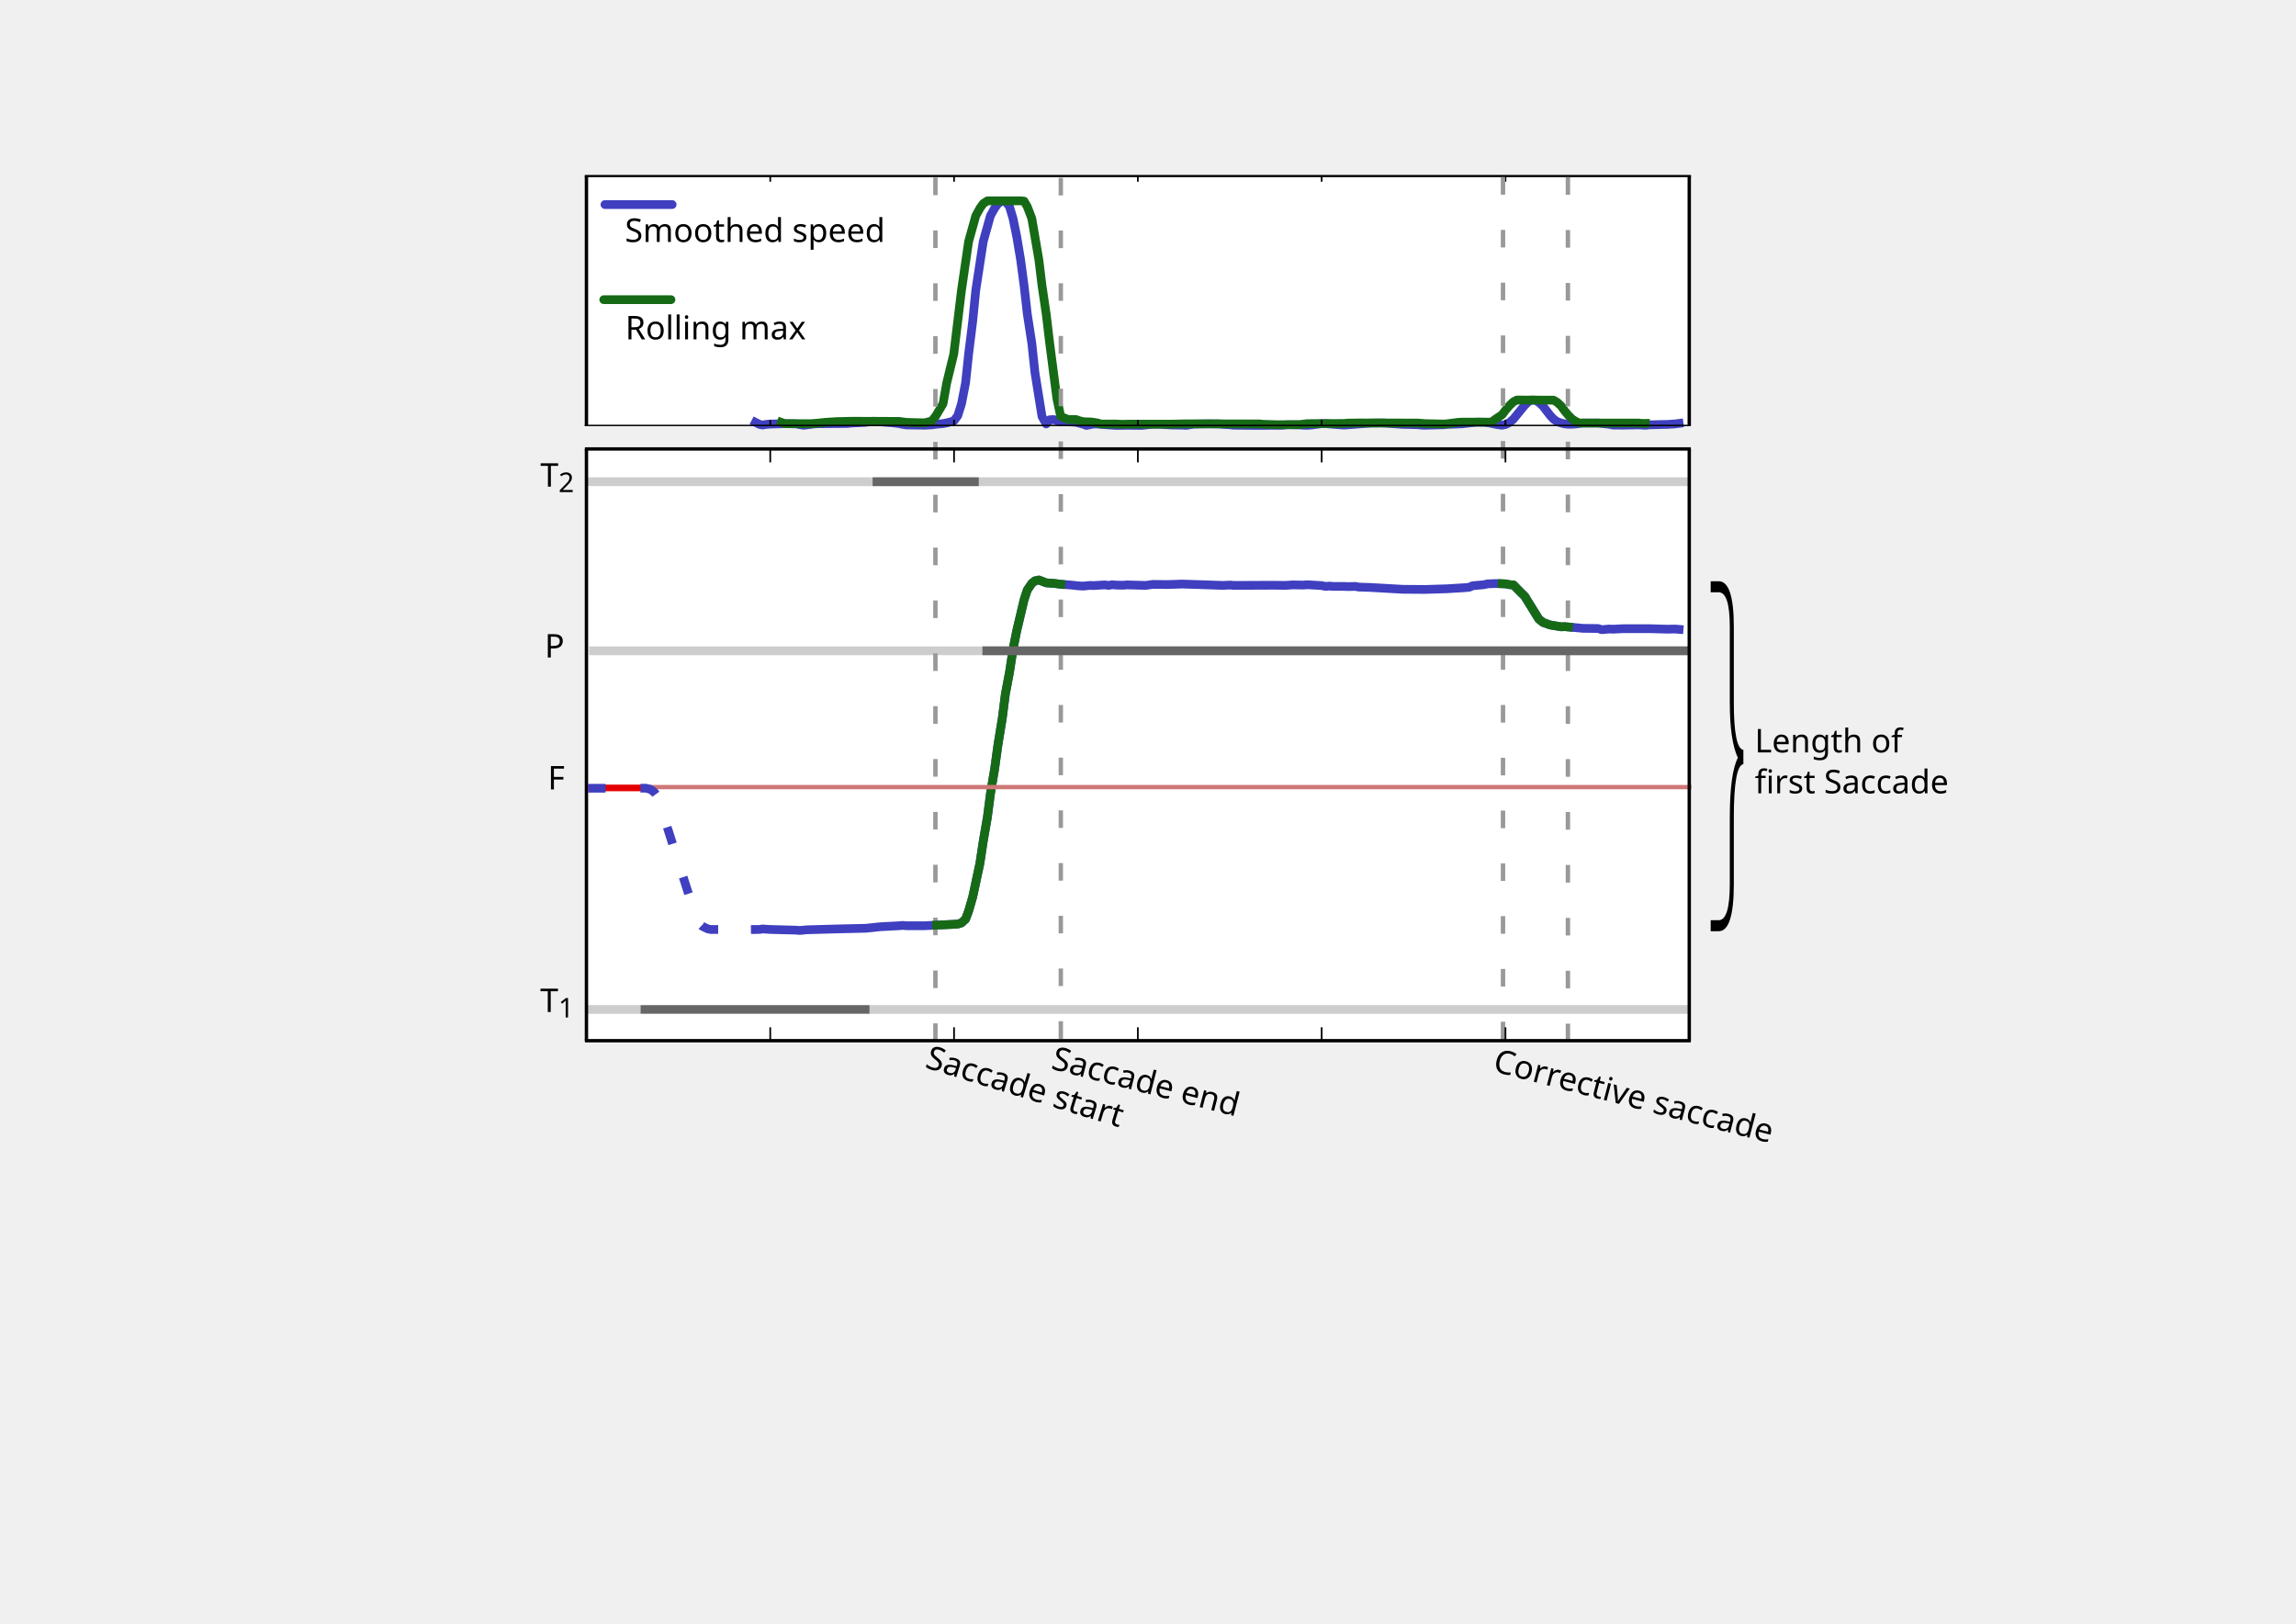
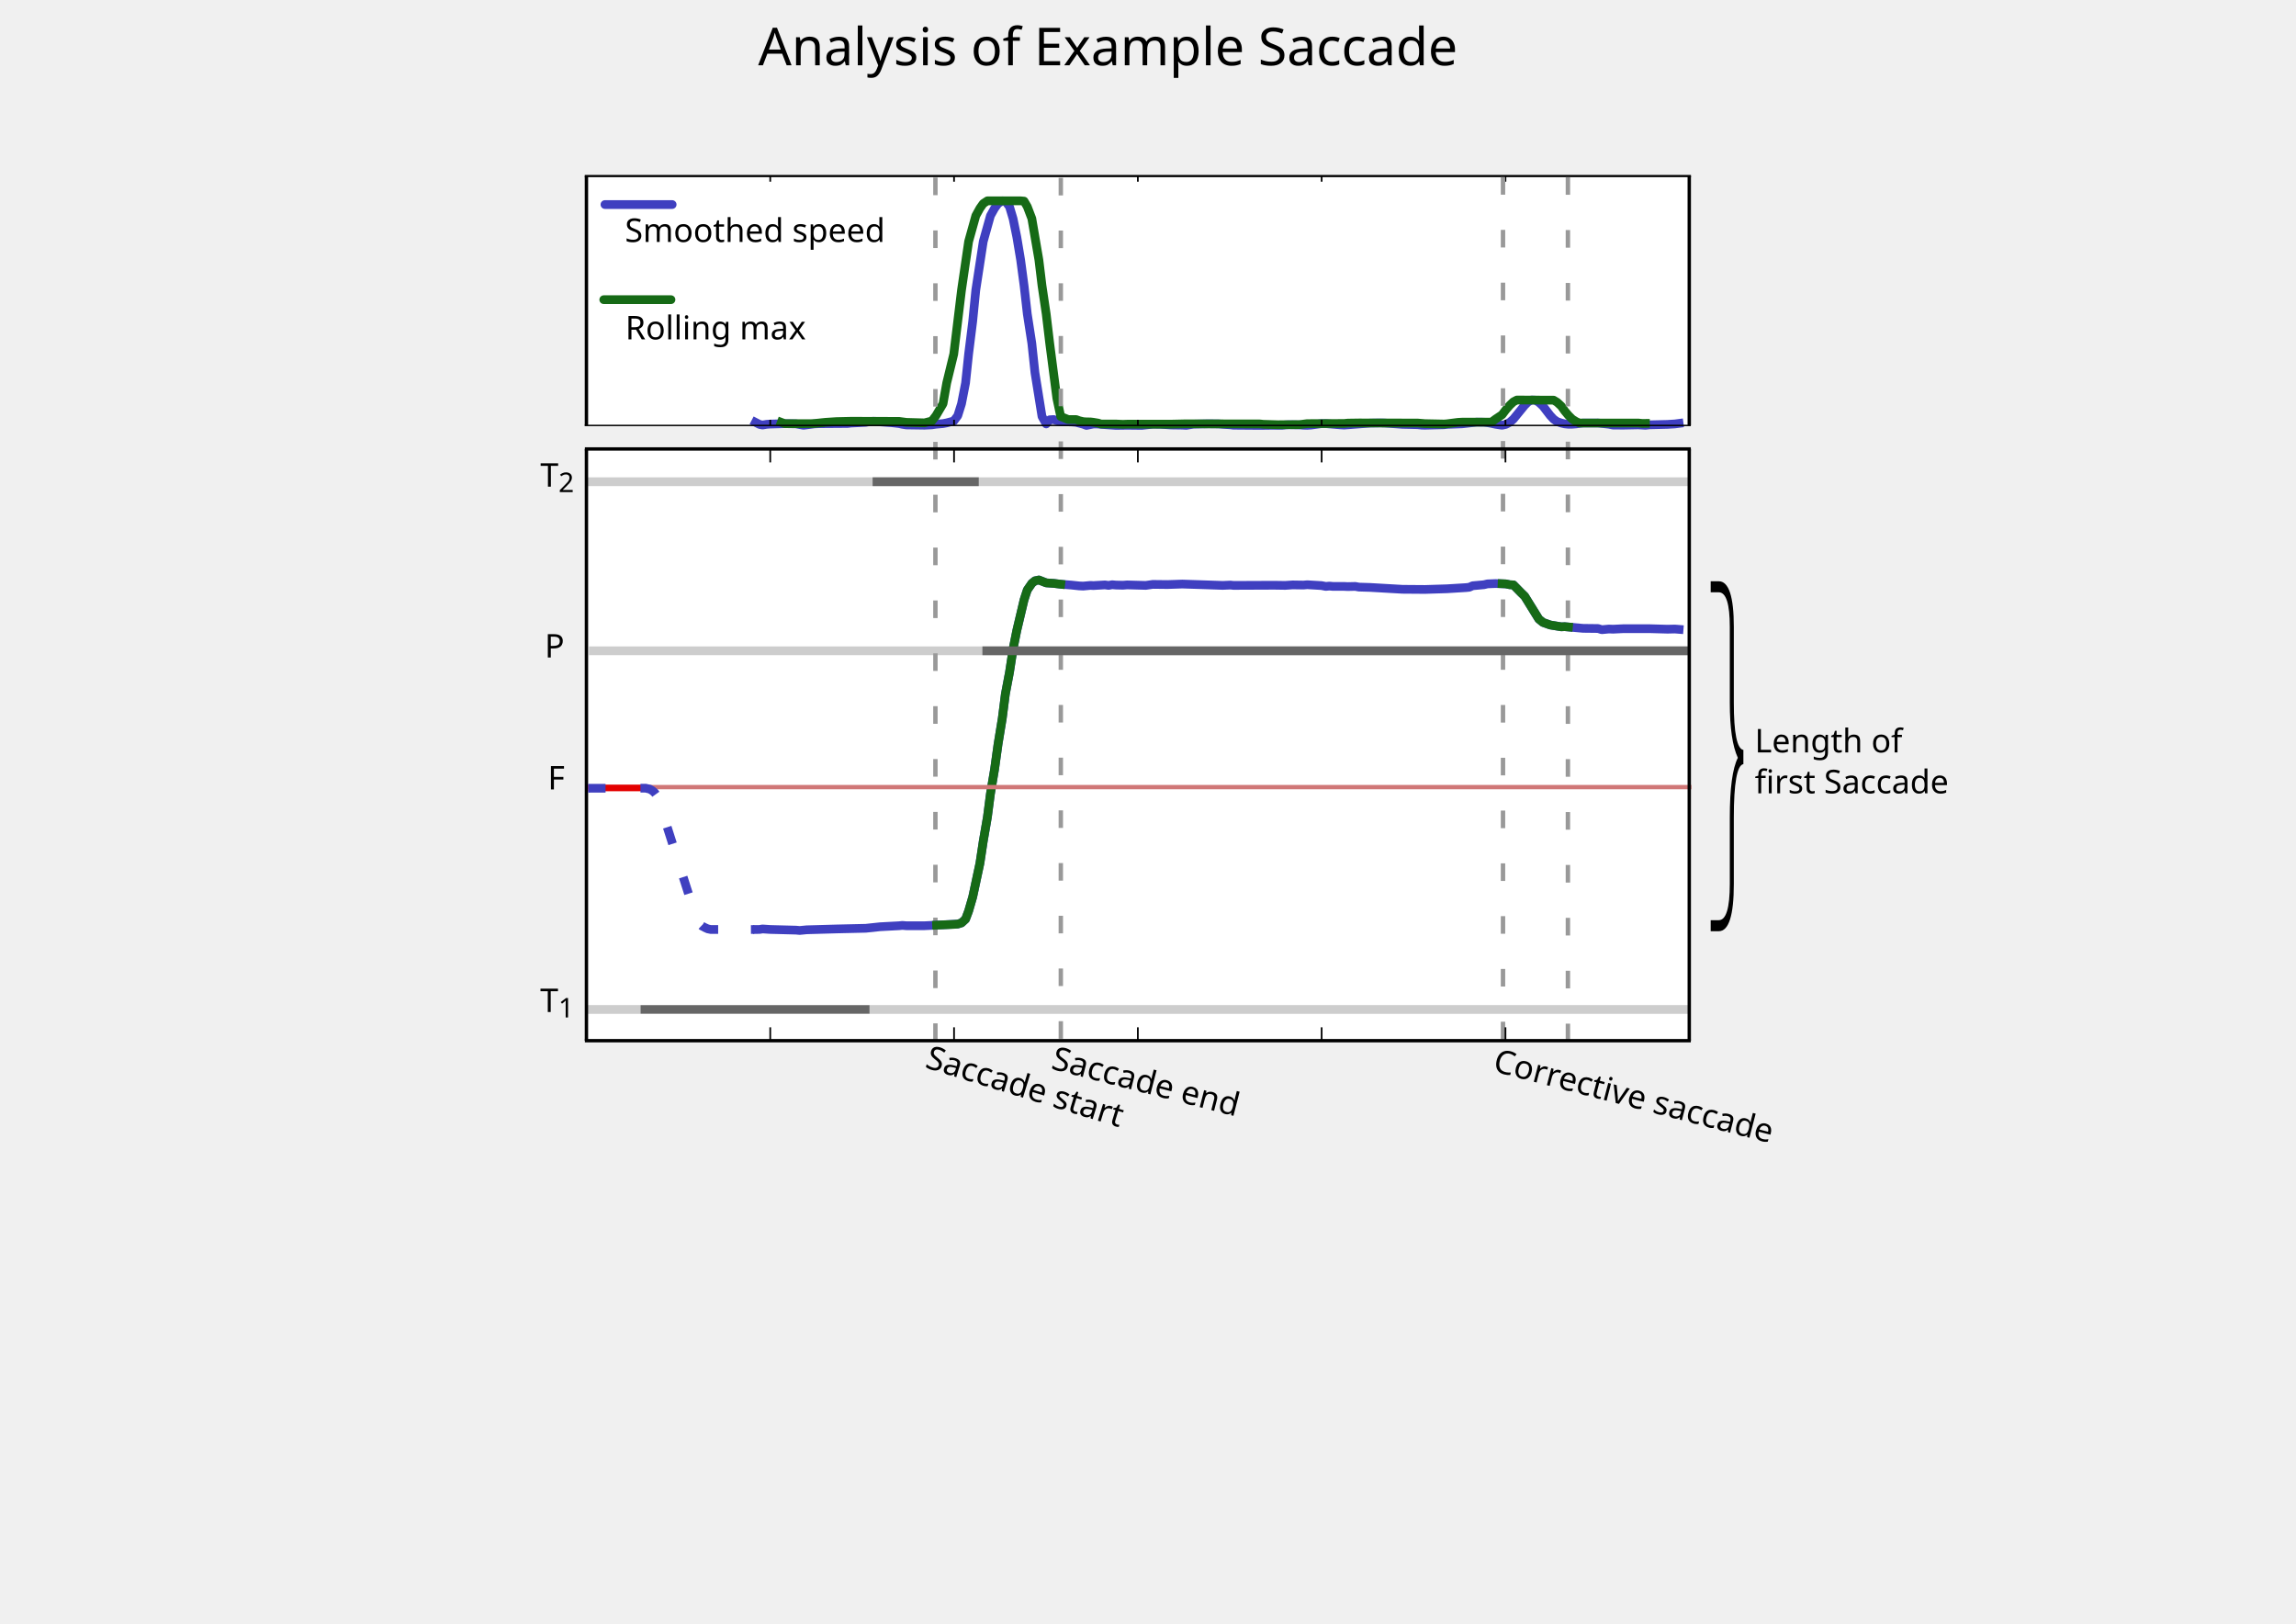
<svg xmlns="http://www.w3.org/2000/svg" xmlns:xlink="http://www.w3.org/1999/xlink" width="297mm" height="210mm" viewBox="0 0 1052.362 744.094" id="svg2" version="1.1">
  <defs id="defs4" style="stroke-linecap:butt;stroke-linejoin:round">
    <style id="style5183" type="text/css">
*{stroke-linecap:butt;stroke-linejoin:round;}
  </style>
  </defs>
  <g id="layer1" transform="translate(0,-308.2677)">
    <g id="patch_2" style="stroke-linecap:butt;stroke-linejoin:round" transform="matrix(1.545191,0,0,0.6471208,187.2647,340.371)">
      <path id="path5191" style="fill:#ffffff;stroke-linecap:butt;stroke-linejoin:round" d="m 52.763,251.672 327.127,0 0,-176.612 -327.127,0 z" />
    </g>
    <path clip-path="url(#pe4f3b6e82b)" d="m 346.276,501.815 1.842,0.951 1.403,0.277 1.851,-0.317 1.585,-0.116 6.743,-0.193 5.102,0.084 3.489,0.659 5.014,-0.654 1.775,-0.071 13.367,-0.095 1.626,-0.197 6.743,-0.334 1.816,-0.333 1.553,-0.153 1.82,0.054 1.344,0.215 5.351,0.384 3.378,0.393 1.508,0.344 1.837,0.287 8.312,0.122 3.373,-0.164 1.88,-0.281 3.245,-0.291 1.69,-0.329 3.228,-0.861 1.831,-2.418 1.723,-5.493 1.857,-9.535 1.397,-13.225 1.868,-14.971 1.429,-14.384 3.409,-22.226 3.299,-11.822 1.897,-3.394 1.59,-2.175 1.939,-1.249 1.411,0.137 1.894,2.525 1.63,5.456 1.728,8.462 1.748,10.49 1.579,11.792 1.471,12.965 2.08,13.451 1.431,13.428 3.234,20.122 1.924,3.405 1.601,-1.891 1.828,-0.117 1.448,0.541 1.771,0.434 4.874,0.122 2.168,0.163 3.287,0.883 1.466,0.549 3.172,-0.648 2.157,0.012 1.29,0.144 6.919,0.495 5.13,-0.072 6.686,0.072 5.047,-0.575 3.367,0.038 5.159,0.337 5.017,0.072 1.813,0.102 3.229,-0.558 6.822,-0.153 4.83,0.053 1.834,0.173 3.511,0.225 1.46,0.192 12.009,0.095 6.617,-0.082 3.484,0.029 1.551,-0.177 1.667,-0.087 4.898,0.074 1.802,0.146 1.712,0.049 1.834,-0.129 4.687,-0.641 2.01,-0.003 6.785,0.569 1.643,0.094 11.896,-0.901 4.744,-0.076 1.938,0.041 8.125,0.599 6.922,0.149 1.845,0.21 1.513,0.045 8.76,-0.228 1.276,-0.157 6.972,-0.257 6.708,-0.769 3.347,0.039 1.61,0.188 1.857,0.329 1.867,0.414 2.979,0.45 1.7,-0.385 1.828,-0.948 1.672,-1.482 5.173,-6.346 1.604,-1.578 1.602,-0.822 1.601,0.068 1.663,0.971 1.916,1.766 3.271,4.257 1.604,1.715 1.612,1.138 1.905,0.638 1.524,0.371 1.755,0.181 1.737,-0.018 1.831,-0.14 1.448,-0.224 1.695,-0.18 6.848,-0.006 4.982,0.558 1.914,0.387 4.696,0.036 6.79,-0.137 3.348,0.199 1.882,-0.213 8.23,-0.199 3.348,-0.205 1.958,-0.256 0,0" style="fill:none;stroke:#3f3fc0;stroke-width:4;stroke-linecap:square;stroke-linejoin:round;stroke-miterlimit:4;stroke-dasharray:none;stroke-opacity:1" id="path5194" />
    <path clip-path="url(#pe4f3b6e82b)" d="m 358.101,501.815 1.599,0.601 11.985,-0.002 1.621,-0.076 5.02,-0.531 5.033,-0.333 6.715,-0.153 22.005,0.054 3.345,0.448 8.312,0.232 3.373,-0.861 1.88,-2.418 3.245,-5.493 1.69,-9.535 3.228,-13.225 3.554,-29.355 3.254,-22.226 3.297,-11.822 1.873,-3.394 1.536,-2.175 1.913,-1.249 15.223,0 1.579,0.137 1.471,2.525 2.08,5.456 3.236,18.952 1.429,11.792 1.924,12.965 1.601,13.451 3.276,25.197 1.771,8.353 3.44,1.396 3.602,0 1.485,0.541 1.802,0.434 1.466,0.098 1.871,0.025 1.301,0.163 2.157,0.365 1.29,0.419 6.919,0.012 3.158,0.144 1.972,-0.079 20.259,-0.009 6.83,-0.153 33.696,0.053 1.59,0.173 6.621,0.196 10.007,-0.047 3.514,-0.454 16.958,-0.075 1.643,-0.166 5.104,-0.076 26.879,0.041 3.358,0.273 8.76,0.179 1.276,-0.091 5.11,-0.665 1.862,-0.104 13.522,0 1.867,-1.395 2.979,-1.986 1.7,-2.262 1.828,-2.098 1.672,-1.578 1.592,-0.822 16.843,0.068 1.612,0.971 1.905,1.766 1.524,2.163 1.755,2.095 1.737,1.715 1.831,1.138 1.448,0.623 26.925,0 1.901,0.192 1.448,-0.023 0,0" style="fill:none;stroke:#166a16;stroke-width:4;stroke-linecap:square;stroke-linejoin:round;stroke-miterlimit:4;stroke-dasharray:none;stroke-opacity:1" id="path5197" />
    <g id="matplotlib.axis_1" style="stroke-linecap:butt;stroke-linejoin:round" transform="matrix(1.545191,0,0,0.6471208,187.2647,340.371)">
      <g id="xtick_1" style="stroke-linecap:butt;stroke-linejoin:round">
        <g id="line2d_3" style="stroke-linecap:butt;stroke-linejoin:round">
          <defs id="defs5202">
            <path style="stroke:#000000;stroke-width:0.5;stroke-linecap:butt;stroke-linejoin:round" id="m93b0483c22" d="M 0,0 0,-4" />
          </defs>
          <g id="g5205" style="stroke-linecap:butt;stroke-linejoin:round">
            <use id="use5207" y="251.672" xlink:href="#m93b0483c22" x="52.763" style="stroke:#000000;stroke-width:0.5;stroke-linecap:butt;stroke-linejoin:round" width="100%" height="100%" />
          </g>
        </g>
        <g id="line2d_4" style="stroke-linecap:butt;stroke-linejoin:round">
          <defs id="defs5210">
            <path style="stroke:#000000;stroke-width:0.5;stroke-linecap:butt;stroke-linejoin:round" id="m741efc42ff" d="M 0,0 0,4" />
          </defs>
          <g id="g5213" style="stroke-linecap:butt;stroke-linejoin:round">
            <use id="use5215" y="75.06" xlink:href="#m741efc42ff" x="52.763" style="stroke:#000000;stroke-width:0.5;stroke-linecap:butt;stroke-linejoin:round" width="100%" height="100%" />
          </g>
        </g>
      </g>
      <g id="xtick_2" style="stroke-linecap:butt;stroke-linejoin:round">
        <g id="line2d_5" style="stroke-linecap:butt;stroke-linejoin:round">
          <g id="g5219" style="stroke-linecap:butt;stroke-linejoin:round">
            <use id="use5221" y="251.672" xlink:href="#m93b0483c22" x="107.284" style="stroke:#000000;stroke-width:0.5;stroke-linecap:butt;stroke-linejoin:round" width="100%" height="100%" />
          </g>
        </g>
        <g id="line2d_6" style="stroke-linecap:butt;stroke-linejoin:round">
          <g id="g5224" style="stroke-linecap:butt;stroke-linejoin:round">
            <use id="use5226" y="75.06" xlink:href="#m741efc42ff" x="107.284" style="stroke:#000000;stroke-width:0.5;stroke-linecap:butt;stroke-linejoin:round" width="100%" height="100%" />
          </g>
        </g>
      </g>
      <g id="xtick_3" style="stroke-linecap:butt;stroke-linejoin:round">
        <g id="line2d_7" style="stroke-linecap:butt;stroke-linejoin:round">
          <g id="g5230" style="stroke-linecap:butt;stroke-linejoin:round">
            <use id="use5232" y="251.672" xlink:href="#m93b0483c22" x="161.805" style="stroke:#000000;stroke-width:0.5;stroke-linecap:butt;stroke-linejoin:round" width="100%" height="100%" />
          </g>
        </g>
        <g id="line2d_8" style="stroke-linecap:butt;stroke-linejoin:round">
          <g id="g5235" style="stroke-linecap:butt;stroke-linejoin:round">
            <use id="use5237" y="75.06" xlink:href="#m741efc42ff" x="161.805" style="stroke:#000000;stroke-width:0.5;stroke-linecap:butt;stroke-linejoin:round" width="100%" height="100%" />
          </g>
        </g>
      </g>
      <g id="xtick_4" style="stroke-linecap:butt;stroke-linejoin:round">
        <g id="line2d_9" style="stroke-linecap:butt;stroke-linejoin:round">
          <g id="g5241" style="stroke-linecap:butt;stroke-linejoin:round">
            <use id="use5243" y="251.672" xlink:href="#m93b0483c22" x="216.326" style="stroke:#000000;stroke-width:0.5;stroke-linecap:butt;stroke-linejoin:round" width="100%" height="100%" />
          </g>
        </g>
        <g id="line2d_10" style="stroke-linecap:butt;stroke-linejoin:round">
          <g id="g5246" style="stroke-linecap:butt;stroke-linejoin:round">
            <use id="use5248" y="75.06" xlink:href="#m741efc42ff" x="216.326" style="stroke:#000000;stroke-width:0.5;stroke-linecap:butt;stroke-linejoin:round" width="100%" height="100%" />
          </g>
        </g>
      </g>
      <g id="xtick_5" style="stroke-linecap:butt;stroke-linejoin:round">
        <g id="line2d_11" style="stroke-linecap:butt;stroke-linejoin:round">
          <g id="g5252" style="stroke-linecap:butt;stroke-linejoin:round">
            <use id="use5254" y="251.672" xlink:href="#m93b0483c22" x="270.848" style="stroke:#000000;stroke-width:0.5;stroke-linecap:butt;stroke-linejoin:round" width="100%" height="100%" />
          </g>
        </g>
        <g id="line2d_12" style="stroke-linecap:butt;stroke-linejoin:round">
          <g id="g5257" style="stroke-linecap:butt;stroke-linejoin:round">
            <use id="use5259" y="75.06" xlink:href="#m741efc42ff" x="270.848" style="stroke:#000000;stroke-width:0.5;stroke-linecap:butt;stroke-linejoin:round" width="100%" height="100%" />
          </g>
        </g>
      </g>
      <g id="xtick_6" style="stroke-linecap:butt;stroke-linejoin:round">
        <g id="line2d_13" style="stroke-linecap:butt;stroke-linejoin:round">
          <g id="g5263" style="stroke-linecap:butt;stroke-linejoin:round">
            <use id="use5265" y="251.672" xlink:href="#m93b0483c22" x="325.369" style="stroke:#000000;stroke-width:0.5;stroke-linecap:butt;stroke-linejoin:round" width="100%" height="100%" />
          </g>
        </g>
        <g id="line2d_14" style="stroke-linecap:butt;stroke-linejoin:round">
          <g id="g5268" style="stroke-linecap:butt;stroke-linejoin:round">
            <use id="use5270" y="75.06" xlink:href="#m741efc42ff" x="325.369" style="stroke:#000000;stroke-width:0.5;stroke-linecap:butt;stroke-linejoin:round" width="100%" height="100%" />
          </g>
        </g>
      </g>
      <g id="xtick_7" style="stroke-linecap:butt;stroke-linejoin:round">
        <g id="line2d_15" style="stroke-linecap:butt;stroke-linejoin:round">
          <g id="g5274" style="stroke-linecap:butt;stroke-linejoin:round">
            <use id="use5276" y="251.672" xlink:href="#m93b0483c22" x="379.89" style="stroke:#000000;stroke-width:0.5;stroke-linecap:butt;stroke-linejoin:round" width="100%" height="100%" />
          </g>
        </g>
        <g id="line2d_16" style="stroke-linecap:butt;stroke-linejoin:round">
          <g id="g5279" style="stroke-linecap:butt;stroke-linejoin:round">
            <use id="use5281" y="75.06" xlink:href="#m741efc42ff" x="379.89" style="stroke:#000000;stroke-width:0.5;stroke-linecap:butt;stroke-linejoin:round" width="100%" height="100%" />
          </g>
        </g>
      </g>
    </g>
    <path d="m 268.027,388.944 507.021,0" style="fill:none;stroke:#000000;stroke-width:1.001;stroke-linecap:butt;stroke-linejoin:round" id="path5499" />
    <g id="patch_4" style="stroke-linecap:butt;stroke-linejoin:round" transform="matrix(1.545191,0,0,0.6471208,187.2647,340.371)">
      <path id="path5502" style="fill:none;stroke:#000000;stroke-linecap:butt;stroke-linejoin:round" d="m 379.89,251.672 0,-176.612" />
    </g>
    <g id="patch_5" style="stroke-linecap:butt;stroke-linejoin:round" transform="matrix(1.54977,0,0,0.6471208,186.2196,340.371)">
      <path id="path5505" style="fill:none;stroke:#000000;stroke-linecap:butt;stroke-linejoin:round" d="m 52.763,251.672 327.127,0" />
    </g>
    <g id="patch_6" style="stroke-linecap:butt;stroke-linejoin:round" transform="matrix(1.545191,0,0,0.6471208,187.2647,340.371)">
      <path id="path5508" style="fill:none;stroke:#000000;stroke-linecap:butt;stroke-linejoin:round" d="m 52.763,251.672 0,-176.612" />
    </g>
    <g id="patch_7" style="stroke-linecap:butt;stroke-linejoin:round" transform="matrix(1.545191,0,0,1.535431,187.2647,73.35537)">
      <path id="path5512" style="fill:#ffffff;stroke-linecap:butt;stroke-linejoin:round" d="m 52.763,463.606 327.127,0 0,-176.612 -327.127,0 z" />
    </g>
    <path id="path4305" style="fill:none;stroke:#cdcdcd;stroke-width:4.032;stroke-linecap:square;stroke-linejoin:round;stroke-miterlimit:4;stroke-dasharray:none;stroke-opacity:1" d="m 270.503,529.027 501.936,0" clip-path="url(#p2c31ccbd9a)" />
    <path id="path4307" style="fill:#333333;stroke:#cdcdcd;stroke-width:4;stroke-linecap:square;stroke-linejoin:round;stroke-miterlimit:4;stroke-dasharray:none;stroke-opacity:1" d="m 271.975,606.505 500.618,0" clip-path="url(#p2c31ccbd9a)" />
    <path id="path4309" style="fill:none;stroke:#cdcdcd;stroke-width:4.019;stroke-linecap:square;stroke-linejoin:round;stroke-miterlimit:4;stroke-dasharray:none;stroke-opacity:1" d="m 271.205,770.863 500.646,0" clip-path="url(#p2c31ccbd9a)" />
    <path style="opacity:1;fill:#999999;fill-rule:evenodd;stroke:#999999;stroke-width:2.019;stroke-linecap:butt;stroke-linejoin:miter;stroke-miterlimit:4;stroke-dasharray:8.075, 16.15;stroke-dashoffset:0;stroke-opacity:1" d="m 428.745,785.313 0,-397.323 0,0" id="path8197" />
    <path style="opacity:1;fill:#999999;fill-rule:evenodd;stroke:#999999;stroke-width:2.013;stroke-linecap:butt;stroke-linejoin:miter;stroke-miterlimit:4;stroke-dasharray:8.052, 16.103;stroke-dashoffset:0;stroke-opacity:1" d="m 486.219,784.303 0,-395.038 0,0" id="path8199" />
    <path clip-path="url(#p2c31ccbd9a)" d="m 346.186,734.225 1.931,-0.015 1.403,-0.233 3.437,0.233 11.845,0.31 1.752,0.155 3.171,-0.31 13.633,-0.388 13.459,-0.309 6.533,-0.697 8.729,-0.465 1.508,-0.155 1.837,0.155 8.312,0 15.248,-0.775 1.723,-0.542 1.857,-1.704 1.397,-3.719 1.868,-6.432 3.302,-15.417 1.536,-10.151 1.913,-11.078 1.386,-10.693 1.897,-11.235 1.59,-11.467 1.939,-11.854 1.411,-11.08 1.894,-9.996 1.63,-10.614 1.728,-8.6 3.327,-14.023 1.471,-4.494 2.08,-3.022 1.431,-1.162 1.805,-0.387 3.353,1.317 3.429,0.232 3.219,0.388 4.874,0.387 3.653,0.387 1.802,0.078 3.338,-0.31 1.301,0.077 5.314,-0.31 1.65,0.233 1.672,-0.31 1.731,0.155 3.158,0.077 1.972,-0.155 8.528,0.233 3.205,-0.465 6.746,0.077 6.797,-0.232 11.864,0.387 6.664,0.233 3.511,-0.155 1.46,0.155 18.626,-0.078 5.036,0.078 3.406,-0.233 4.962,0.078 1.712,-0.155 6.521,0.387 2.01,0.388 1.636,-0.155 1.692,0.155 5.099,0 1.643,0.077 3.452,-0.077 1.652,0.309 5.15,0.155 14.806,0.852 10.28,0.078 10.036,-0.31 8.769,-0.542 1.528,-0.155 1.57,-0.697 5.159,-0.465 1.61,-0.387 3.724,-0.155 4.679,0.155 1.828,0.387 1.672,0.077 3.497,3.565 1.677,1.626 6.47,10.459 1.916,1.551 3.271,1.162 5.121,0.852 1.524,-0.078 8.466,0.775 6.848,0.077 1.709,0.542 3.273,-0.309 1.914,0.077 4.696,-0.232 12.02,0 8.23,0.232 3.348,-0.077 1.958,0.154 0,0" style="opacity:1;fill:none;stroke:#3f3fc0;stroke-width:4;stroke-linecap:square;stroke-linejoin:round;stroke-miterlimit:4;stroke-dasharray:none;stroke-opacity:1" id="path5515" />
    <path style="opacity:1;fill:#999999;fill-rule:evenodd;stroke:#999999;stroke-width:2.016;stroke-linecap:butt;stroke-linejoin:miter;stroke-miterlimit:4;stroke-dasharray:8.064, 16.128;stroke-dashoffset:0;stroke-opacity:1" d="m 688.896,784.556 0,-396.254 0,0" id="path8201" />
    <path style="fill:none;stroke:#166a16;stroke-width:4;stroke-linecap:square;stroke-linejoin:round;stroke-miterlimit:4;stroke-dasharray:none;stroke-opacity:1" d="m 429.28,732.226 7.873,-0.341 1.831,-0.155 1.723,-0.542 1.857,-1.704 1.397,-3.719 1.868,-6.432 3.302,-15.417 1.536,-10.151 1.913,-11.078 1.386,-10.693 1.897,-11.235 1.59,-11.467 1.939,-11.854 1.411,-11.08 1.894,-9.996 1.63,-10.614 1.728,-8.6 3.327,-14.023 1.471,-4.494 2.08,-3.022 1.431,-1.162 1.805,-0.387 3.353,1.317 3.429,0.232 3.219,0.388 m 202.296,-0.233 1.7,0.078 1.828,0.387 1.672,0.077 3.497,3.565 1.677,1.626 6.47,10.459 1.916,1.551 3.271,1.162 5.121,0.852 1.524,-0.078 1.755,0.155" id="path5518" />
    <path style="opacity:1;fill:#999999;fill-rule:evenodd;stroke:#999999;stroke-width:2.02;stroke-linecap:butt;stroke-linejoin:miter;stroke-miterlimit:4;stroke-dasharray:8.082, 16.164;stroke-dashoffset:0;stroke-opacity:1" d="m 718.643,785.464 0,-408.23 0,0" id="path8205" />
    <path clip-path="url(#p2c31ccbd9a)" d="m 295.565,770.863 101.027,0" style="fill:none;stroke:#666666;stroke-width:3.876;stroke-linecap:square;stroke-linejoin:round;stroke-miterlimit:4;stroke-dasharray:none;stroke-opacity:1" id="path5521" />
    <path clip-path="url(#p2c31ccbd9a)" d="m 401.962,529.027 44.645,0" style="fill:none;stroke:#666666;stroke-width:4;stroke-linecap:square;stroke-linejoin:round;stroke-miterlimit:4;stroke-dasharray:none;stroke-opacity:1" id="path5524" />
    <path clip-path="url(#p2c31ccbd9a)" d="m 452.283,606.505 320.538,0" style="fill:#333333;stroke:#666666;stroke-width:3.995;stroke-linecap:square;stroke-linejoin:round;stroke-miterlimit:4;stroke-dasharray:none" id="path5527" />
    <path clip-path="url(#p2c31ccbd9a)" d="m 269.417,668.972 504.852,0" style="fill:none;fill-opacity:1;stroke:#d07777;stroke-width:1.999;stroke-linecap:square;stroke-linejoin:round;stroke-miterlimit:4;stroke-dasharray:none;stroke-dashoffset:0;stroke-opacity:1" id="path5530" />
    <g id="matplotlib.axis_3" style="stroke-linecap:butt;stroke-linejoin:round" transform="matrix(1.545191,0,0,1.535431,187.2647,73.35537)">
      <g id="xtick_8" style="stroke-linecap:butt;stroke-linejoin:round">
        <g id="line2d_39" style="stroke-linecap:butt;stroke-linejoin:round">
          <g id="g5535" style="stroke-linecap:butt;stroke-linejoin:round">
            <use id="use5537" y="463.606" xlink:href="#m93b0483c22" x="52.763" style="stroke:#000000;stroke-width:0.5;stroke-linecap:butt;stroke-linejoin:round" width="100%" height="100%" />
          </g>
        </g>
        <g id="line2d_40" style="stroke-linecap:butt;stroke-linejoin:round">
          <g id="g5540" style="stroke-linecap:butt;stroke-linejoin:round">
            <use id="use5542" y="286.994" xlink:href="#m741efc42ff" x="52.763" style="stroke:#000000;stroke-width:0.5;stroke-linecap:butt;stroke-linejoin:round" width="100%" height="100%" />
          </g>
        </g>
      </g>
      <g id="xtick_9" style="stroke-linecap:butt;stroke-linejoin:round">
        <g id="line2d_41" style="stroke-linecap:butt;stroke-linejoin:round">
          <g id="g5546" style="stroke-linecap:butt;stroke-linejoin:round">
            <use id="use5548" y="463.606" xlink:href="#m93b0483c22" x="107.284" style="stroke:#000000;stroke-width:0.5;stroke-linecap:butt;stroke-linejoin:round" width="100%" height="100%" />
          </g>
        </g>
        <g id="line2d_42" style="stroke-linecap:butt;stroke-linejoin:round">
          <g id="g5551" style="stroke-linecap:butt;stroke-linejoin:round">
            <use id="use5553" y="286.994" xlink:href="#m741efc42ff" x="107.284" style="stroke:#000000;stroke-width:0.5;stroke-linecap:butt;stroke-linejoin:round" width="100%" height="100%" />
          </g>
        </g>
      </g>
      <g id="xtick_10" style="stroke-linecap:butt;stroke-linejoin:round">
        <g id="line2d_43" style="stroke-linecap:butt;stroke-linejoin:round">
          <g id="g5557" style="stroke-linecap:butt;stroke-linejoin:round">
            <use id="use5559" y="463.606" xlink:href="#m93b0483c22" x="161.805" style="stroke:#000000;stroke-width:0.5;stroke-linecap:butt;stroke-linejoin:round" width="100%" height="100%" />
          </g>
        </g>
        <g id="line2d_44" style="stroke-linecap:butt;stroke-linejoin:round">
          <g id="g5562" style="stroke-linecap:butt;stroke-linejoin:round">
            <use id="use5564" y="286.994" xlink:href="#m741efc42ff" x="161.805" style="stroke:#000000;stroke-width:0.5;stroke-linecap:butt;stroke-linejoin:round" width="100%" height="100%" />
          </g>
        </g>
      </g>
      <g id="xtick_11" style="stroke-linecap:butt;stroke-linejoin:round">
        <g id="line2d_45" style="stroke-linecap:butt;stroke-linejoin:round">
          <g id="g5568" style="stroke-linecap:butt;stroke-linejoin:round">
            <use id="use5570" y="463.606" xlink:href="#m93b0483c22" x="216.326" style="stroke:#000000;stroke-width:0.5;stroke-linecap:butt;stroke-linejoin:round" width="100%" height="100%" />
          </g>
        </g>
        <g id="line2d_46" style="stroke-linecap:butt;stroke-linejoin:round">
          <g id="g5573" style="stroke-linecap:butt;stroke-linejoin:round">
            <use id="use5575" y="286.994" xlink:href="#m741efc42ff" x="216.326" style="stroke:#000000;stroke-width:0.5;stroke-linecap:butt;stroke-linejoin:round" width="100%" height="100%" />
          </g>
        </g>
      </g>
      <g id="xtick_12" style="stroke-linecap:butt;stroke-linejoin:round">
        <g id="line2d_47" style="stroke-linecap:butt;stroke-linejoin:round">
          <g id="g5579" style="stroke-linecap:butt;stroke-linejoin:round">
            <use id="use5581" y="463.606" xlink:href="#m93b0483c22" x="270.848" style="stroke:#000000;stroke-width:0.5;stroke-linecap:butt;stroke-linejoin:round" width="100%" height="100%" />
          </g>
        </g>
        <g id="line2d_48" style="stroke-linecap:butt;stroke-linejoin:round">
          <g id="g5584" style="stroke-linecap:butt;stroke-linejoin:round">
            <use id="use5586" y="286.994" xlink:href="#m741efc42ff" x="270.848" style="stroke:#000000;stroke-width:0.5;stroke-linecap:butt;stroke-linejoin:round" width="100%" height="100%" />
          </g>
        </g>
      </g>
      <g id="xtick_13" style="stroke-linecap:butt;stroke-linejoin:round">
        <g id="line2d_49" style="stroke-linecap:butt;stroke-linejoin:round">
          <g id="g5590" style="stroke-linecap:butt;stroke-linejoin:round">
            <use id="use5592" y="463.606" xlink:href="#m93b0483c22" x="325.369" style="stroke:#000000;stroke-width:0.5;stroke-linecap:butt;stroke-linejoin:round" width="100%" height="100%" />
          </g>
        </g>
        <g id="line2d_50" style="stroke-linecap:butt;stroke-linejoin:round">
          <g id="g5595" style="stroke-linecap:butt;stroke-linejoin:round">
            <use id="use5597" y="286.994" xlink:href="#m741efc42ff" x="325.369" style="stroke:#000000;stroke-width:0.5;stroke-linecap:butt;stroke-linejoin:round" width="100%" height="100%" />
          </g>
        </g>
      </g>
      <g id="xtick_14" style="stroke-linecap:butt;stroke-linejoin:round">
        <g id="line2d_51" style="stroke-linecap:butt;stroke-linejoin:round">
          <g id="g5601" style="stroke-linecap:butt;stroke-linejoin:round">
            <use id="use5603" y="463.606" xlink:href="#m93b0483c22" x="379.89" style="stroke:#000000;stroke-width:0.5;stroke-linecap:butt;stroke-linejoin:round" width="100%" height="100%" />
          </g>
        </g>
        <g id="line2d_52" style="stroke-linecap:butt;stroke-linejoin:round">
          <g id="g5606" style="stroke-linecap:butt;stroke-linejoin:round">
            <use id="use5608" y="286.994" xlink:href="#m741efc42ff" x="379.89" style="stroke:#000000;stroke-width:0.5;stroke-linecap:butt;stroke-linejoin:round" width="100%" height="100%" />
          </g>
        </g>
      </g>
    </g>
    <g id="line2d_67" style="stroke-linecap:butt;stroke-linejoin:round" transform="matrix(1.545191,0,0,1.535431,187.2647,73.35537)">
      <g id="g5754" style="stroke-linecap:butt;stroke-linejoin:round">
        <path d="m 52.763,286.994 4,0" id="use5756" style="stroke:#000000;stroke-width:0.5;stroke-linecap:butt;stroke-linejoin:round" />
      </g>
    </g>
    <g id="line2d_68" style="stroke-linecap:butt;stroke-linejoin:round" transform="matrix(1.545191,0,0,1.535431,187.2647,73.35537)">
      <g id="g5759" style="stroke-linecap:butt;stroke-linejoin:round">
        <path d="m 379.89,286.994 -4,0" id="use5761" style="stroke:#000000;stroke-width:0.5;stroke-linecap:butt;stroke-linejoin:round" />
      </g>
    </g>
    <g id="patch_8" style="stroke-linecap:butt;stroke-linejoin:round" transform="matrix(1.549558,0,0,1.535431,186.3201,73.35537)">
      <path id="path5773" style="fill:none;stroke:#000000;stroke-linecap:butt;stroke-linejoin:round" d="m 52.763,286.994 327.127,0" />
    </g>
    <g id="patch_9" style="stroke-linecap:butt;stroke-linejoin:round" transform="matrix(1.545191,0,0,1.535431,187.2647,73.35537)">
      <path id="path5776" style="fill:none;stroke:#000000;stroke-linecap:butt;stroke-linejoin:round" d="m 379.89,463.606 0,-176.612" />
    </g>
    <g id="patch_11" style="stroke-linecap:butt;stroke-linejoin:round" transform="matrix(1.545191,0,0,1.535431,187.2647,73.35537)">
      <path id="path5782" style="fill:none;stroke:#000000;stroke-linecap:butt;stroke-linejoin:round" d="m 52.763,463.606 0,-176.612" />
    </g>
    <text xml:space="preserve" style="font-style:normal;font-weight:normal;font-size:15px;line-height:125%;font-family:sans-serif;letter-spacing:0px;word-spacing:0px;fill:#000000;fill-opacity:1;stroke:none;stroke-width:1px;stroke-linecap:butt;stroke-linejoin:miter;stroke-opacity:1" x="251.071" y="670.041" id="text8139">
      <tspan id="tspan8141" style="font-size:15px;stroke-linecap:butt;stroke-linejoin:round" x="251.071" y="670.041">F</tspan>
    </text>
    <text xml:space="preserve" style="font-style:normal;font-weight:normal;font-size:20px;line-height:125%;font-family:sans-serif;letter-spacing:0px;word-spacing:0px;fill:#000000;fill-opacity:1;stroke:none;stroke-width:1px;stroke-linecap:butt;stroke-linejoin:miter;stroke-opacity:1" x="247.648" y="531.288" id="text8143">
      <tspan id="tspan8145" style="font-size:15px;stroke-linecap:butt;stroke-linejoin:round" x="247.648" y="531.288">T<tspan style="font-size:12.5px;baseline-shift:sub;stroke-linecap:butt;stroke-linejoin:round" id="tspan8147">2</tspan>
      </tspan>
    </text>
    <text xml:space="preserve" style="font-style:normal;font-weight:normal;font-size:15px;line-height:125%;font-family:sans-serif;letter-spacing:0px;word-spacing:0px;fill:#000000;fill-opacity:1;stroke:none;stroke-width:1px;stroke-linecap:butt;stroke-linejoin:miter;stroke-opacity:1" x="247.574" y="772.047" id="text8149">
      <tspan id="tspan8151" style="font-size:15px;stroke-linecap:butt;stroke-linejoin:round" x="247.574" y="772.047">T<tspan style="font-size:12.5px;baseline-shift:sub;stroke-linecap:butt;stroke-linejoin:round" id="tspan8153">1</tspan>
      </tspan>
    </text>
    <text xml:space="preserve" style="font-style:normal;font-weight:normal;font-size:15px;line-height:125%;font-family:sans-serif;letter-spacing:0px;word-spacing:0px;fill:#000000;fill-opacity:1;stroke:none;stroke-width:1px;stroke-linecap:butt;stroke-linejoin:miter;stroke-opacity:1" x="249.643" y="609.594" id="text8157">
      <tspan id="tspan8159" style="stroke-linecap:butt;stroke-linejoin:round" x="249.643" y="609.594">P</tspan>
    </text>
    <path id="path4311" style="fill:none;fill-opacity:1;stroke:#e40000;stroke-width:3;stroke-linecap:square;stroke-linejoin:round;stroke-miterlimit:4;stroke-dasharray:none;stroke-dashoffset:0;stroke-opacity:1" d="m 271.031,669.377 24.69,0" clip-path="url(#p2c31ccbd9a)" />
    <path style="opacity:1;fill:none;fill-rule:evenodd;stroke:#3f3fc0;stroke-width:4;stroke-linecap:butt;stroke-linejoin:miter;stroke-miterlimit:4;stroke-dasharray:8, 16;stroke-dashoffset:0;stroke-opacity:1" d="m 269.556,669.502 26.375,-0.032 1.822,0.409 1.194,0.691 1.097,0.911 0.776,1.085 0.638,1.201 0.472,1.385 17.118,53.558 0.75,1.605 0.782,1.186 1.193,1.145 1.305,0.691 1.32,0.597 1.351,0.283 19.965,0" id="path8190" />
    <g id="patch_10" style="stroke-linecap:butt;stroke-linejoin:round" transform="matrix(1.549558,0,0,1.535431,186.3201,73.35537)">
      <path id="path5779" style="fill:none;stroke:#000000;stroke-linecap:butt;stroke-linejoin:round" d="m 52.763,463.606 327.127,0" />
    </g>
    <g transform="matrix(0.5649753,0,0,1.769989,-4.285714,-2.857143)" style="font-style:normal;font-weight:normal;font-size:8.707px;line-height:125%;font-family:sans-serif;letter-spacing:0px;word-spacing:0px;fill:#000000;fill-opacity:1;stroke:none;stroke-width:1px;stroke-linecap:butt;stroke-linejoin:miter;stroke-opacity:1" id="text8207">
      <path d="m 1395.407,416.881 0,-2.857 6.53,0 q 8.979,0 8.979,-9.388 l 0,-17.143 q 0,-11.428 6.53,-15.51 -6.53,-4.49 -6.53,-14.285 l 0,-19.591 q 0,-8.979 -8.979,-8.979 l -6.53,0 0,-2.857 6.53,0 q 12.245,0 12.245,11.836 l 0,19.591 q 0,11.836 7.755,12.245 l 0,3.673 q -7.755,0.408 -7.755,13.877 l 0,17.143 q 0,12.245 -12.245,12.245 l -6.53,0 z" style="font-style:normal;font-variant:normal;font-weight:normal;font-stretch:normal;font-size:104.488px;font-family:'Ume Mincho S3';-inkscape-font-specification:'Ume Mincho S3';stroke-linecap:butt;stroke-linejoin:round" id="path8212" />
    </g>
    <text xml:space="preserve" style="font-style:normal;font-weight:normal;font-size:15px;line-height:125%;font-family:sans-serif;letter-spacing:0px;word-spacing:0px;fill:#000000;fill-opacity:1;stroke:none;stroke-width:1px;stroke-linecap:butt;stroke-linejoin:miter;stroke-opacity:1" x="804.286" y="653.076" id="text8214">
      <tspan id="tspan8216" style="stroke-linecap:butt;stroke-linejoin:round" x="804.286" y="653.076">Length of </tspan>
      <tspan style="stroke-linecap:butt;stroke-linejoin:round" x="804.286" y="671.826" id="tspan8218">first Saccade</tspan>
    </text>
    <g id="g8267" transform="translate(-0.7142883,-43.57143)" style="stroke-linecap:butt;stroke-linejoin:round">
      <path id="path8224-2" d="m 277.988,445.576 30.81,0 0,0" style="fill:none;fill-rule:evenodd;stroke:#3f3fc0;stroke-width:4;stroke-linecap:round;stroke-linejoin:miter;stroke-miterlimit:4;stroke-dasharray:none;stroke-opacity:1" />
      <text id="text8252" y="462.719" x="287.143" style="font-style:normal;font-weight:normal;font-size:15px;line-height:125%;font-family:sans-serif;letter-spacing:0px;word-spacing:0px;fill:#000000;fill-opacity:1;stroke:none;stroke-width:1px;stroke-linecap:butt;stroke-linejoin:miter;stroke-opacity:1" xml:space="preserve">
        <tspan id="tspan8256" y="462.719" x="287.143" style="stroke-linecap:butt;stroke-linejoin:round">Smoothed speed</tspan>
      </text>
    </g>
    <path style="fill:none;fill-rule:evenodd;stroke:#166a16;stroke-width:4;stroke-linecap:round;stroke-linejoin:miter;stroke-miterlimit:4;stroke-dasharray:none;stroke-opacity:1" d="m 276.73,445.598 30.81,0 0,0" id="path8224" />
    <text xml:space="preserve" style="font-style:normal;font-weight:normal;font-size:15px;line-height:125%;font-family:sans-serif;letter-spacing:0px;word-spacing:0px;fill:#000000;fill-opacity:1;stroke:none;stroke-width:1px;stroke-linecap:butt;stroke-linejoin:miter;stroke-opacity:1" x="286.607" y="463.791" id="text8258">
      <tspan id="tspan8260" style="stroke-linecap:butt;stroke-linejoin:round" x="286.607" y="463.791">Rolling max</tspan>
    </text>
    <text xml:space="preserve" style="font-style:normal;font-weight:normal;font-size:15px;line-height:125%;font-family:sans-serif;letter-spacing:0px;word-spacing:0px;fill:#000000;fill-opacity:1;stroke:none;stroke-width:1px;stroke-linecap:butt;stroke-linejoin:miter;stroke-opacity:1" x="639.315" y="637.495" id="text8273" transform="matrix(0.9557695,0.2941167,-0.2941167,0.9557695,0,0)">
      <tspan id="tspan8275" style="stroke-linecap:butt;stroke-linejoin:round" x="639.315" y="637.495">Saccade start</tspan>
    </text>
    <text xml:space="preserve" style="font-style:normal;font-weight:normal;font-size:15px;line-height:125%;font-family:sans-serif;letter-spacing:0px;word-spacing:0px;fill:#000000;fill-opacity:1;stroke:none;stroke-width:1px;stroke-linecap:butt;stroke-linejoin:miter;stroke-opacity:1" x="665.426" y="652.404" id="text8277" transform="matrix(0.9682929,0.2498176,-0.2498176,0.9682929,0,0)">
      <tspan id="tspan8279" style="stroke-linecap:butt;stroke-linejoin:round" x="665.426" y="652.404">Saccade end</tspan>
    </text>
    <text xml:space="preserve" style="font-style:normal;font-weight:normal;font-size:15px;line-height:125%;font-family:sans-serif;letter-spacing:0px;word-spacing:0px;fill:#000000;fill-opacity:1;stroke:none;stroke-width:1px;stroke-linecap:butt;stroke-linejoin:miter;stroke-opacity:1" x="862.648" y="601.554" id="text8273-8" transform="matrix(0.9679131,0.2512853,-0.2512853,0.9679131,0,0)">
      <tspan id="tspan8275-9" style="stroke-linecap:butt;stroke-linejoin:round" x="862.648" y="601.554">Corrective saccade</tspan>
    </text>
+     <text xml:space="preserve" style="font-size:24px;font-style:normal;font-weight:normal;line-height:125%;letter-spacing:0px;word-spacing:0px;fill:#000000;fill-opacity:1;stroke:none;font-family:Sans" x="347.492" y="29.917" id="text3158" transform="translate(0,308.2677)">
+       <tspan id="tspan3160" x="347.492" y="29.917">Analysis of Example Saccade</tspan>
+     </text>
  </g>
</svg>
